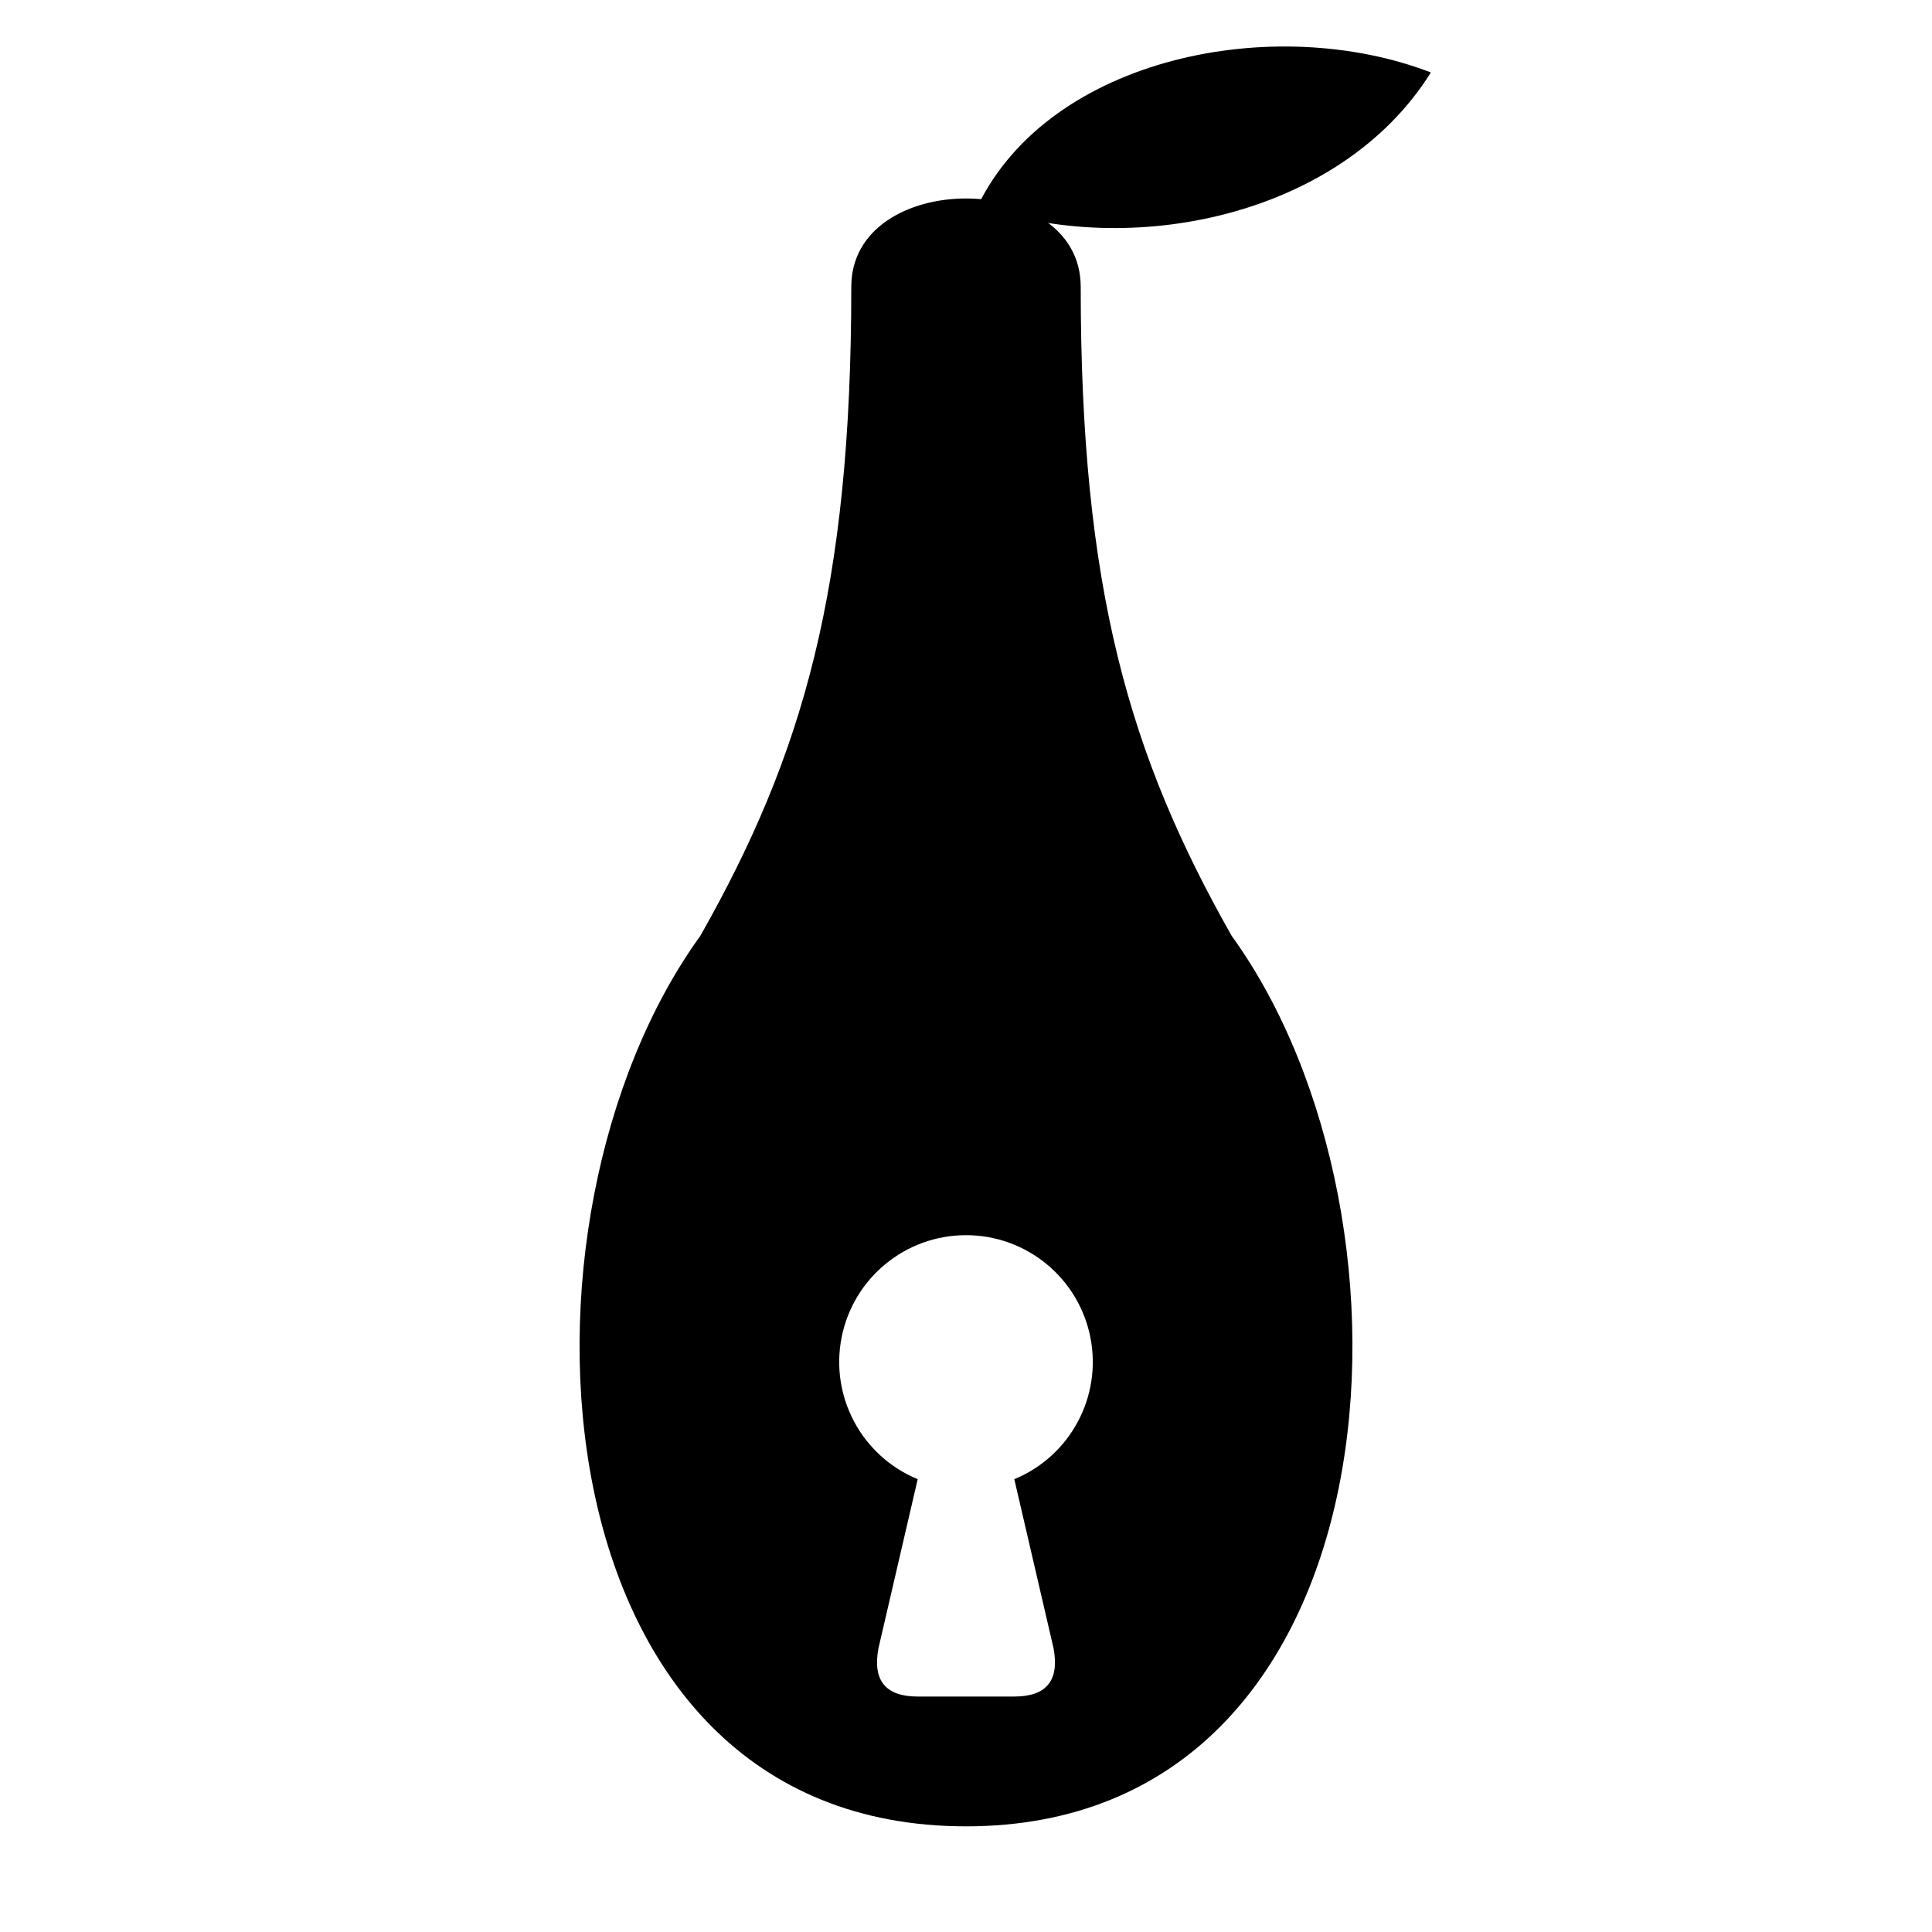
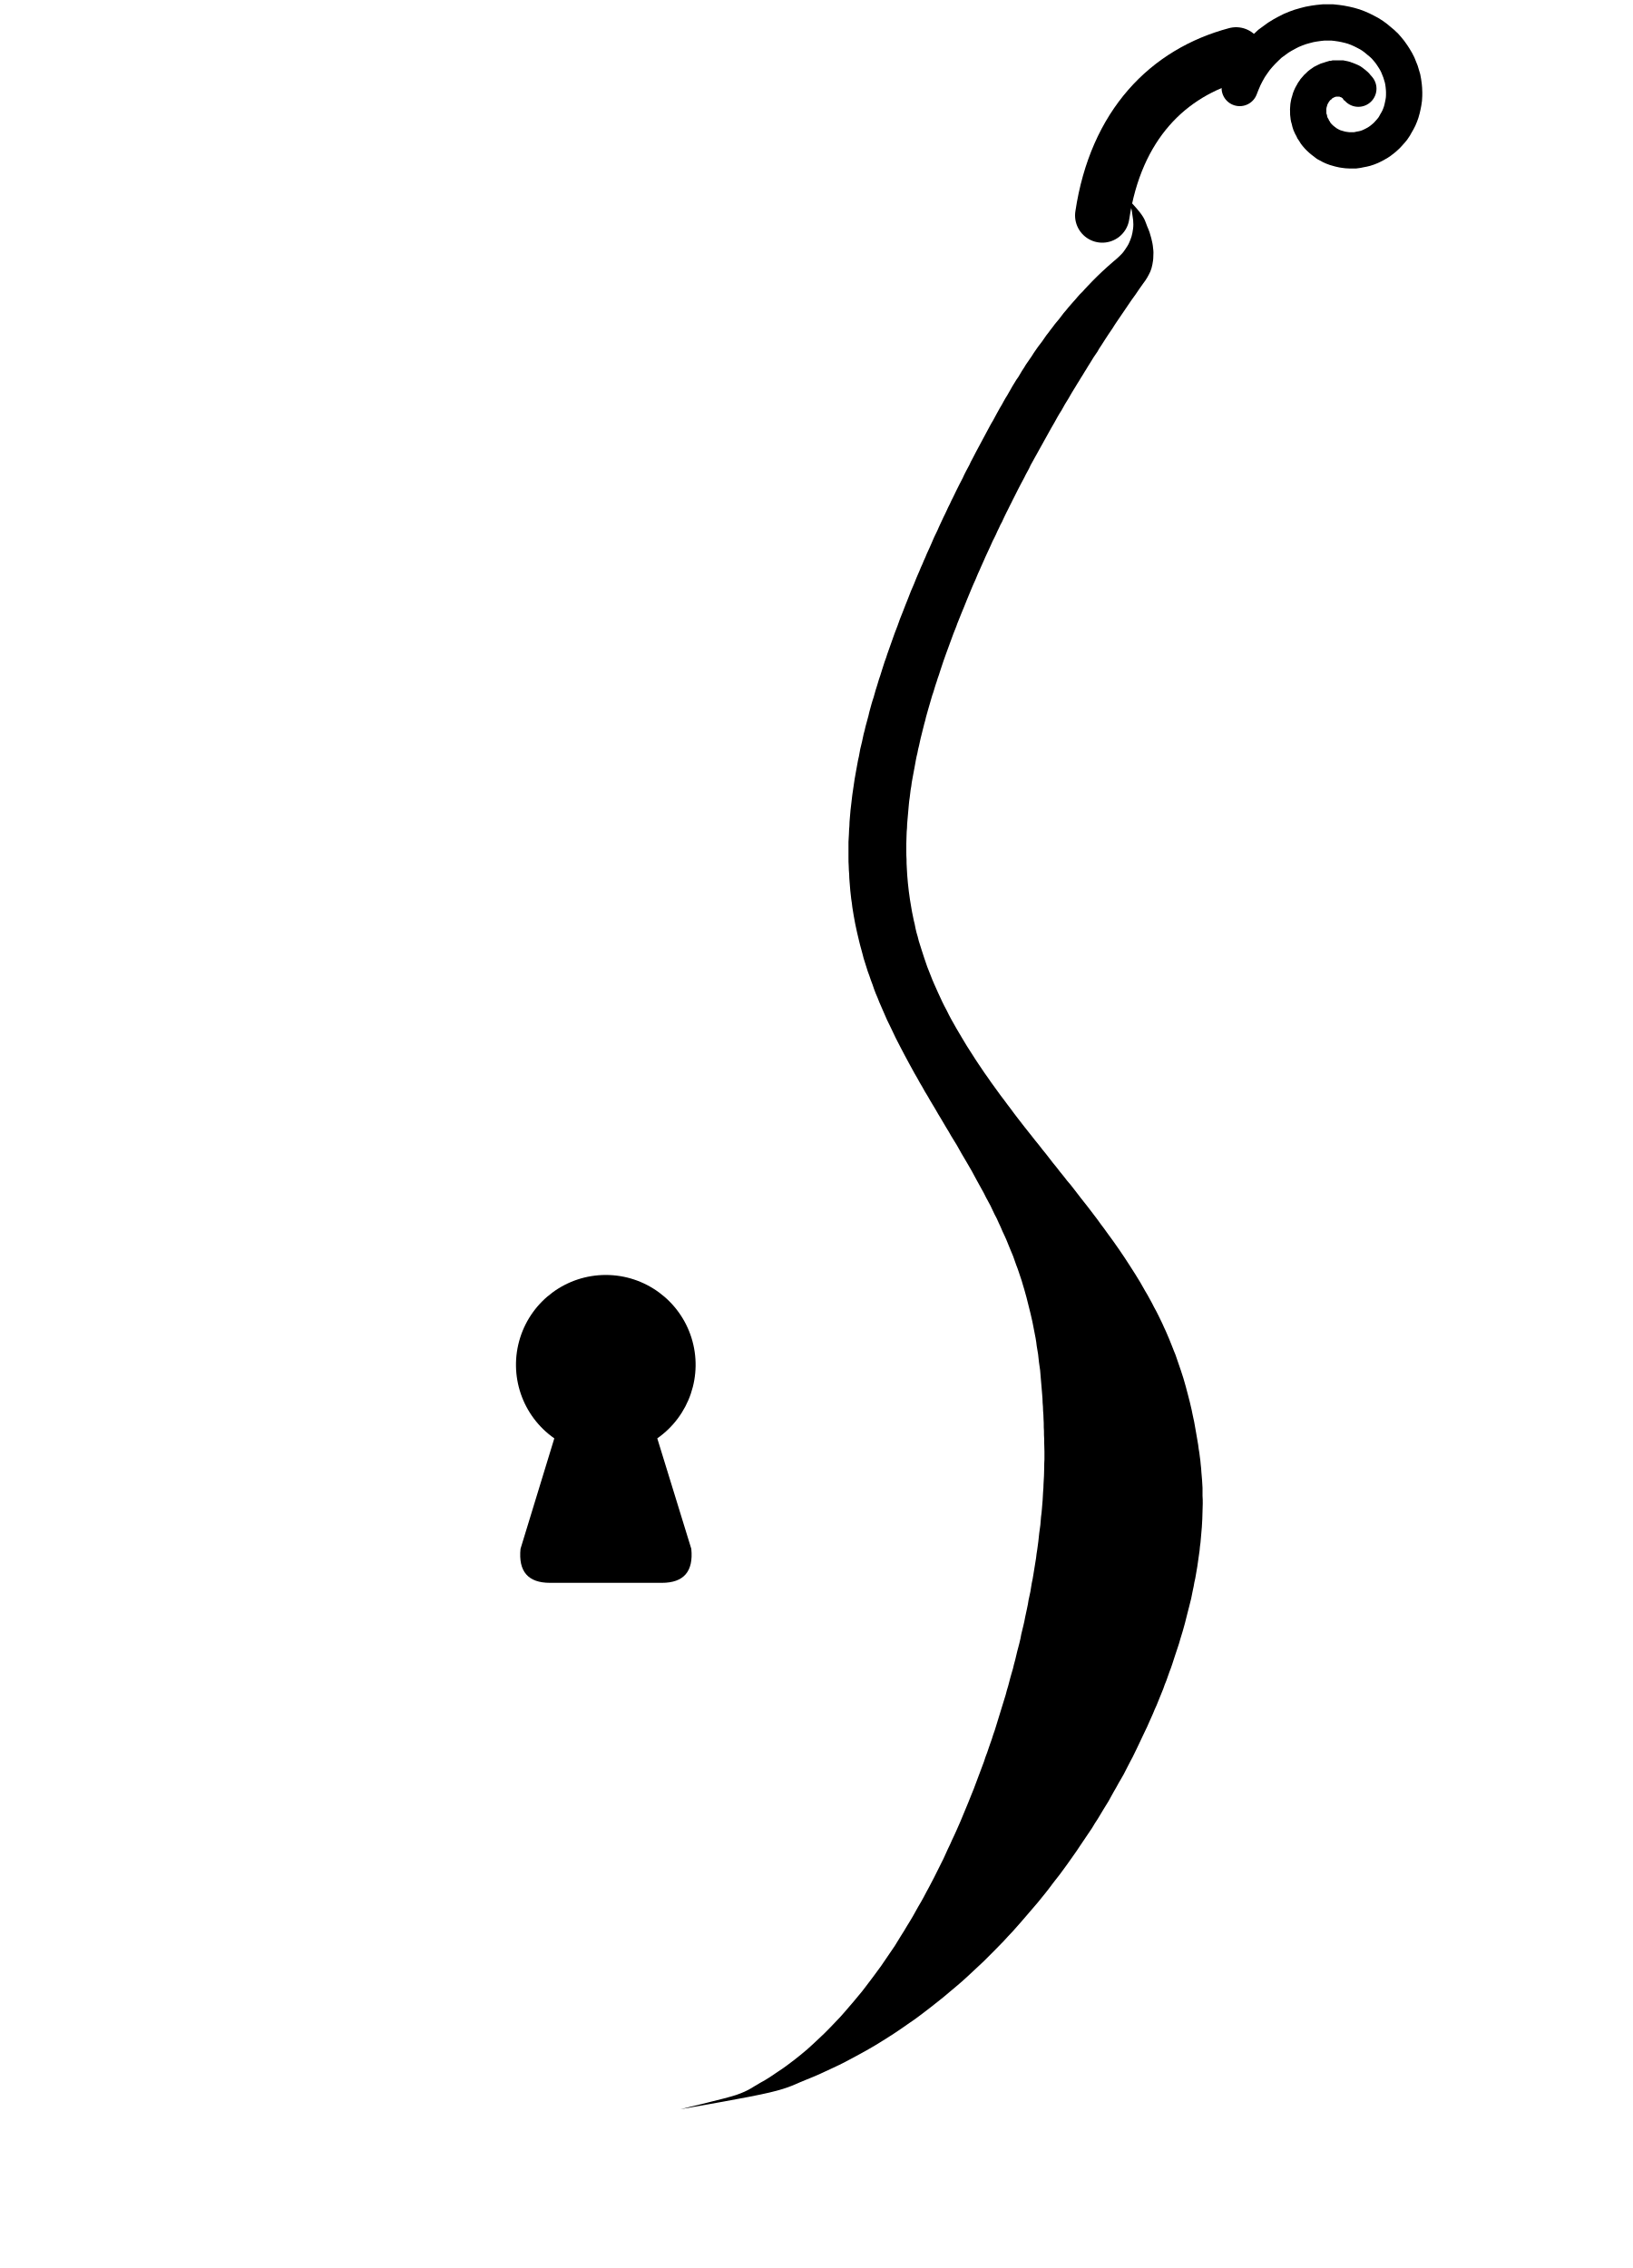
- <svg xmlns="http://www.w3.org/2000/svg" viewBox="0 0 64 64" role="img" aria-label="Lowki">
-   <path fill="currentColor" fill-rule="evenodd" d="M28.2 9.5C28.2 19.5 26.6 25 23.2 31C16.4 40.4 17.6 60.5 32 60.5C46.4 60.5 47.6 40.4 40.8 31C37.4 25 35.8 19.5 35.8 9.5C35.8 5.6 28.2 5.6 28.2 9.5Z M30.4 49A4.2 4.2 0 1 1 33.6 49L34.9 54.6Q35.2 56.2 33.6 56.2L30.4 56.2Q28.8 56.2 29.1 54.6Z" />
-   <path fill="currentColor" d="M32.4 6.8C34.8 1.9 42.2 0.4 47.4 2.4C44.4 7.2 37.4 8.6 32.4 6.8Z" />
+ <svg xmlns="http://www.w3.org/2000/svg" viewBox="14 0 72 100" role="img" aria-label="Lowki">
+   <path d="M44.00 93.00C44.66 92.88 47.02 92.48 47.94 92.26C48.87 92.04 49.07 91.88 49.54 91.70C50.00 91.52 50.38 91.34 50.74 91.17C51.11 91.00 51.43 90.83 51.74 90.66C52.06 90.49 52.34 90.33 52.61 90.17C52.89 90.00 53.14 89.84 53.39 89.68C53.63 89.52 53.87 89.36 54.09 89.20C54.32 89.05 54.53 88.89 54.74 88.73C54.94 88.58 55.14 88.42 55.33 88.27C55.53 88.12 55.71 87.96 55.89 87.81C56.07 87.66 56.25 87.51 56.42 87.36C56.59 87.21 56.75 87.06 56.91 86.91C57.07 86.76 57.23 86.61 57.38 86.47C57.53 86.32 57.68 86.17 57.82 86.03C57.97 85.88 58.11 85.73 58.25 85.59C58.38 85.44 58.52 85.30 58.65 85.16C58.78 85.01 58.91 84.87 59.03 84.73C59.16 84.58 59.28 84.44 59.40 84.30C59.52 84.16 59.64 84.02 59.76 83.88C59.87 83.74 59.99 83.60 60.10 83.46C60.21 83.32 60.32 83.18 60.42 83.04C60.53 82.90 60.63 82.77 60.74 82.63C60.84 82.49 60.94 82.35 61.04 82.22C61.14 82.08 61.24 81.94 61.33 81.81C61.43 81.67 61.52 81.54 61.61 81.40C61.70 81.27 61.79 81.13 61.88 81.00C61.97 80.86 62.06 80.73 62.15 80.60C62.23 80.46 62.31 80.33 62.40 80.20C62.48 80.06 62.56 79.93 62.64 79.80C62.72 79.67 62.80 79.54 62.88 79.41C62.95 79.28 63.03 79.14 63.10 79.01C63.18 78.88 63.25 78.75 63.32 78.62C63.40 78.49 63.47 78.36 63.54 78.24C63.61 78.11 63.67 77.98 63.74 77.85C63.81 77.72 63.87 77.59 63.94 77.47C64.00 77.34 64.07 77.21 64.13 77.08C64.19 76.96 64.25 76.83 64.31 76.70C64.37 76.58 64.43 76.45 64.49 76.32C64.55 76.20 64.61 76.07 64.66 75.95C64.72 75.82 64.77 75.70 64.83 75.57C64.88 75.45 64.93 75.32 64.99 75.20C65.04 75.07 65.09 74.95 65.14 74.83C65.19 74.70 65.24 74.58 65.29 74.46C65.33 74.33 65.38 74.21 65.43 74.09C65.47 73.97 65.52 73.84 65.56 73.72C65.61 73.60 65.65 73.48 65.69 73.36C65.73 73.23 65.77 73.11 65.81 72.99C65.85 72.87 65.89 72.75 65.93 72.63C65.97 72.51 66.01 72.39 66.04 72.27C66.08 72.15 66.11 72.03 66.15 71.91C66.18 71.79 66.22 71.67 66.25 71.55C66.28 71.43 66.31 71.31 66.34 71.19C66.37 71.07 66.40 70.95 66.43 70.84C66.46 70.72 66.49 70.60 66.52 70.48C66.54 70.36 66.57 70.24 66.59 70.13C66.62 70.01 66.64 69.89 66.66 69.77C66.69 69.66 66.71 69.54 66.73 69.42C66.75 69.30 66.77 69.19 66.79 69.07C66.81 68.95 66.82 68.84 66.84 68.72C66.86 68.60 66.87 68.49 66.89 68.37C66.90 68.25 66.91 68.14 66.93 68.02C66.94 67.91 66.95 67.79 66.96 67.68C66.97 67.56 66.98 67.44 66.99 67.33C67.00 67.21 67.00 67.10 67.01 66.98C67.01 66.87 67.02 66.75 67.02 66.64C67.02 66.52 67.03 66.41 67.03 66.29C67.03 66.18 67.03 66.06 67.02 65.95C67.02 65.83 67.02 65.72 67.02 65.60C67.01 65.49 67.01 65.37 67.00 65.26C66.99 65.14 66.98 65.03 66.97 64.91C66.97 64.80 66.95 64.68 66.94 64.57C66.93 64.45 66.92 64.34 66.90 64.22C66.89 64.11 66.87 63.99 66.85 63.88C66.84 63.77 66.82 63.65 66.80 63.54C66.78 63.42 66.76 63.31 66.74 63.19C66.72 63.08 66.70 62.96 66.68 62.85C66.66 62.73 66.64 62.62 66.61 62.50C66.59 62.39 66.56 62.28 66.54 62.16C66.51 62.05 66.49 61.93 66.46 61.82C66.43 61.70 66.40 61.59 66.37 61.47C66.34 61.36 66.31 61.24 66.28 61.13C66.25 61.01 66.21 60.90 66.18 60.78C66.14 60.67 66.11 60.55 66.07 60.44C66.03 60.32 65.99 60.21 65.95 60.09C65.91 59.97 65.87 59.86 65.83 59.74C65.78 59.63 65.74 59.51 65.69 59.39C65.65 59.28 65.60 59.16 65.55 59.04C65.50 58.93 65.45 58.81 65.40 58.69C65.35 58.58 65.29 58.46 65.24 58.34C65.18 58.22 65.12 58.10 65.07 57.99C65.01 57.87 64.95 57.75 64.88 57.63C64.82 57.51 64.76 57.39 64.69 57.27C64.63 57.15 64.56 57.04 64.49 56.92C64.42 56.80 64.35 56.68 64.28 56.55C64.21 56.43 64.13 56.31 64.06 56.19C63.98 56.07 63.91 55.95 63.83 55.83C63.75 55.71 63.67 55.58 63.59 55.46C63.51 55.34 63.42 55.21 63.34 55.09C63.25 54.97 63.17 54.84 63.08 54.72C62.99 54.60 62.90 54.47 62.81 54.35C62.72 54.22 62.63 54.10 62.53 53.97C62.44 53.84 62.35 53.72 62.25 53.59C62.15 53.46 62.06 53.34 61.96 53.21C61.86 53.08 61.76 52.96 61.66 52.83C61.56 52.70 61.46 52.57 61.36 52.44C61.26 52.31 61.16 52.18 61.05 52.06C60.95 51.93 60.85 51.80 60.74 51.67C60.64 51.54 60.54 51.41 60.43 51.28C60.33 51.15 60.22 51.01 60.12 50.88C60.01 50.75 59.91 50.62 59.81 50.49C59.70 50.36 59.60 50.23 59.49 50.09C59.39 49.96 59.28 49.83 59.18 49.70C59.08 49.57 58.97 49.43 58.87 49.30C58.77 49.17 58.67 49.04 58.57 48.90C58.47 48.77 58.37 48.64 58.27 48.50C58.17 48.37 58.07 48.24 57.98 48.11C57.88 47.97 57.78 47.84 57.69 47.71C57.60 47.57 57.50 47.44 57.41 47.31C57.32 47.18 57.23 47.04 57.14 46.91C57.05 46.78 56.97 46.65 56.88 46.51C56.80 46.38 56.71 46.25 56.63 46.12C56.55 45.99 56.47 45.85 56.39 45.72C56.31 45.59 56.24 45.46 56.16 45.33C56.09 45.20 56.01 45.07 55.94 44.94C55.87 44.81 55.80 44.68 55.74 44.55C55.67 44.42 55.60 44.29 55.54 44.16C55.48 44.03 55.42 43.90 55.36 43.77C55.30 43.64 55.24 43.51 55.19 43.39C55.13 43.26 55.08 43.13 55.03 43.00C54.98 42.87 54.93 42.75 54.88 42.62C54.84 42.49 54.79 42.37 54.75 42.24C54.71 42.12 54.67 41.99 54.63 41.87C54.59 41.74 54.55 41.62 54.51 41.49C54.48 41.37 54.45 41.24 54.41 41.12C54.38 41.00 54.35 40.87 54.33 40.75C54.30 40.63 54.27 40.51 54.25 40.39C54.22 40.26 54.20 40.14 54.18 40.02C54.16 39.90 54.14 39.78 54.12 39.66C54.10 39.54 54.09 39.42 54.07 39.30C54.06 39.18 54.04 39.06 54.03 38.94C54.02 38.82 54.01 38.71 54.00 38.59C53.99 38.47 53.99 38.35 53.98 38.24C53.97 38.12 53.97 38.00 53.97 37.89C53.96 37.77 53.96 37.65 53.96 37.54C53.96 37.42 53.96 37.31 53.96 37.19C53.96 37.08 53.97 36.96 53.97 36.85C53.97 36.73 53.98 36.62 53.99 36.51C53.99 36.39 54.00 36.28 54.01 36.17C54.02 36.05 54.03 35.94 54.04 35.83C54.05 35.72 54.06 35.61 54.07 35.49C54.08 35.38 54.09 35.27 54.11 35.16C54.12 35.05 54.14 34.94 54.15 34.83C54.17 34.72 54.19 34.61 54.20 34.50C54.22 34.39 54.24 34.28 54.26 34.17C54.28 34.06 54.30 33.95 54.32 33.85C54.34 33.74 54.36 33.63 54.38 33.52C54.40 33.41 54.42 33.31 54.45 33.20C54.47 33.09 54.49 32.98 54.52 32.88C54.54 32.77 54.57 32.66 54.59 32.56C54.62 32.45 54.64 32.35 54.67 32.24C54.70 32.13 54.72 32.03 54.75 31.92C54.78 31.82 54.81 31.71 54.83 31.61C54.86 31.50 54.89 31.40 54.92 31.29C54.95 31.19 54.98 31.09 55.01 30.98C55.04 30.88 55.07 30.77 55.10 30.67C55.14 30.57 55.17 30.46 55.20 30.36C55.23 30.26 55.26 30.16 55.30 30.05C55.33 29.95 55.36 29.85 55.40 29.75C55.43 29.64 55.47 29.54 55.50 29.44C55.53 29.34 55.57 29.24 55.60 29.14C55.64 29.04 55.67 28.93 55.71 28.83C55.75 28.73 55.78 28.63 55.82 28.53C55.86 28.43 55.89 28.33 55.93 28.23C55.97 28.13 56.00 28.03 56.04 27.93C56.08 27.83 56.12 27.73 56.16 27.63C56.19 27.53 56.23 27.44 56.27 27.34C56.31 27.24 56.35 27.14 56.39 27.04C56.43 26.94 56.47 26.84 56.51 26.75C56.55 26.65 56.59 26.55 56.63 26.45C56.67 26.35 56.71 26.26 56.75 26.16C56.79 26.06 56.83 25.96 56.87 25.87C56.91 25.77 56.96 25.67 57.00 25.58C57.04 25.48 57.08 25.38 57.12 25.29C57.17 25.19 57.21 25.09 57.25 25.00C57.29 24.90 57.34 24.81 57.38 24.71C57.42 24.62 57.46 24.52 57.51 24.42C57.55 24.33 57.60 24.23 57.64 24.14C57.68 24.04 57.73 23.95 57.77 23.85C57.82 23.76 57.86 23.67 57.91 23.57C57.95 23.48 57.99 23.38 58.04 23.29C58.08 23.19 58.13 23.10 58.18 23.01C58.22 22.91 58.27 22.82 58.31 22.73C58.36 22.63 58.40 22.54 58.45 22.45C58.50 22.35 58.54 22.26 58.59 22.17C58.64 22.07 58.68 21.98 58.73 21.89C58.78 21.80 58.82 21.70 58.87 21.61C58.92 21.52 58.96 21.43 59.01 21.34C59.06 21.25 59.11 21.15 59.16 21.06C59.20 20.97 59.25 20.88 59.30 20.79C59.35 20.70 59.40 20.61 59.44 20.51C59.49 20.42 59.54 20.33 59.59 20.24C59.64 20.15 59.69 20.06 59.74 19.97C59.79 19.88 59.84 19.79 59.89 19.70C59.94 19.61 59.99 19.52 60.04 19.43C60.09 19.34 60.14 19.25 60.19 19.16C60.24 19.07 60.29 18.98 60.34 18.89C60.39 18.81 60.44 18.72 60.49 18.63C60.54 18.54 60.59 18.45 60.64 18.36C60.69 18.27 60.74 18.19 60.80 18.10C60.85 18.01 60.90 17.92 60.95 17.83C61.00 17.75 61.05 17.66 61.11 17.57C61.16 17.48 61.21 17.39 61.26 17.31C61.32 17.22 61.37 17.13 61.42 17.05C61.47 16.96 61.53 16.87 61.58 16.79C61.63 16.70 61.69 16.61 61.74 16.53C61.79 16.44 61.85 16.35 61.90 16.27C61.95 16.18 62.01 16.09 62.06 16.01C62.11 15.92 62.17 15.84 62.22 15.75C62.28 15.67 62.33 15.58 62.39 15.50C62.44 15.41 62.49 15.32 62.55 15.24C62.60 15.16 62.66 15.07 62.71 14.99C62.77 14.90 62.82 14.82 62.88 14.73C62.94 14.65 62.99 14.56 63.05 14.48C63.10 14.39 63.16 14.31 63.21 14.23C63.27 14.14 63.33 14.06 63.38 13.98C63.44 13.89 63.50 13.81 63.55 13.73C63.61 13.64 63.67 13.56 63.72 13.48C63.78 13.39 63.84 13.31 63.89 13.23C63.95 13.15 64.01 13.06 64.07 12.98C64.12 12.90 64.18 12.82 64.24 12.73C64.30 12.65 64.35 12.57 64.41 12.49C64.47 12.41 64.53 12.33 64.58 12.24C64.63 12.15 64.68 12.06 64.72 11.97C64.76 11.87 64.79 11.77 64.81 11.66C64.83 11.55 64.85 11.44 64.85 11.32C64.86 11.20 64.86 11.07 64.84 10.94C64.83 10.80 64.80 10.66 64.76 10.50C64.72 10.34 64.67 10.18 64.58 9.98C64.50 9.79 64.50 9.67 64.24 9.34C63.98 9.01 63.21 8.22 63.00 8.00L63.00 8.00C63.13 8.16 63.62 8.74 63.78 8.99C63.93 9.24 63.90 9.34 63.93 9.49C63.96 9.65 63.97 9.78 63.97 9.90C63.97 10.03 63.95 10.15 63.93 10.26C63.91 10.37 63.88 10.47 63.84 10.57C63.80 10.67 63.76 10.77 63.70 10.86C63.65 10.94 63.59 11.03 63.53 11.11C63.47 11.19 63.39 11.26 63.32 11.33C63.24 11.41 63.16 11.47 63.08 11.54C63.00 11.61 62.92 11.68 62.84 11.75C62.76 11.82 62.69 11.89 62.61 11.96C62.53 12.03 62.46 12.11 62.38 12.18C62.31 12.25 62.23 12.33 62.16 12.40C62.09 12.48 62.01 12.55 61.94 12.63C61.87 12.70 61.80 12.78 61.73 12.86C61.65 12.93 61.58 13.01 61.51 13.09C61.44 13.17 61.38 13.25 61.31 13.32C61.24 13.40 61.17 13.48 61.10 13.56C61.04 13.64 60.97 13.72 60.90 13.80C60.84 13.88 60.77 13.97 60.71 14.05C60.64 14.13 60.58 14.21 60.51 14.29C60.45 14.38 60.38 14.46 60.32 14.54C60.26 14.63 60.19 14.71 60.13 14.79C60.07 14.88 60.01 14.96 59.95 15.05C59.89 15.13 59.82 15.22 59.76 15.30C59.70 15.39 59.64 15.47 59.58 15.56C59.53 15.65 59.47 15.73 59.41 15.82C59.35 15.91 59.29 16.00 59.23 16.08C59.18 16.17 59.12 16.26 59.06 16.35C59.01 16.44 58.95 16.53 58.90 16.62C58.84 16.70 58.78 16.79 58.73 16.88C58.67 16.97 58.62 17.06 58.57 17.15C58.51 17.25 58.46 17.34 58.41 17.43C58.35 17.52 58.30 17.61 58.25 17.70C58.20 17.79 58.15 17.89 58.09 17.98C58.04 18.07 57.99 18.16 57.94 18.25C57.89 18.35 57.84 18.44 57.79 18.53C57.73 18.62 57.68 18.72 57.63 18.81C57.58 18.90 57.53 19.00 57.48 19.09C57.43 19.18 57.38 19.28 57.33 19.37C57.28 19.46 57.23 19.56 57.18 19.65C57.13 19.74 57.08 19.84 57.03 19.93C56.98 20.03 56.93 20.12 56.88 20.22C56.83 20.31 56.78 20.40 56.74 20.50C56.69 20.59 56.64 20.69 56.59 20.78C56.54 20.88 56.49 20.97 56.45 21.07C56.40 21.16 56.35 21.26 56.30 21.36C56.25 21.45 56.21 21.55 56.16 21.64C56.11 21.74 56.06 21.84 56.02 21.93C55.97 22.03 55.92 22.12 55.88 22.22C55.83 22.32 55.78 22.41 55.74 22.51C55.69 22.61 55.65 22.71 55.60 22.80C55.55 22.90 55.51 23.00 55.46 23.10C55.42 23.19 55.37 23.29 55.33 23.39C55.28 23.49 55.24 23.58 55.19 23.68C55.15 23.78 55.10 23.88 55.06 23.98C55.02 24.08 54.97 24.18 54.93 24.27C54.88 24.37 54.84 24.47 54.80 24.57C54.75 24.67 54.71 24.77 54.67 24.87C54.62 24.97 54.58 25.07 54.54 25.17C54.50 25.27 54.45 25.37 54.41 25.47C54.37 25.57 54.33 25.67 54.29 25.77C54.25 25.87 54.20 25.97 54.16 26.07C54.12 26.17 54.08 26.27 54.04 26.38C54.00 26.48 53.96 26.58 53.92 26.68C53.88 26.78 53.84 26.88 53.80 26.99C53.76 27.09 53.72 27.19 53.68 27.29C53.64 27.39 53.61 27.50 53.57 27.60C53.53 27.70 53.49 27.81 53.45 27.91C53.41 28.01 53.38 28.12 53.34 28.22C53.30 28.32 53.27 28.43 53.23 28.53C53.19 28.63 53.16 28.74 53.12 28.84C53.09 28.95 53.05 29.05 53.01 29.16C52.98 29.26 52.94 29.37 52.91 29.47C52.88 29.58 52.84 29.68 52.81 29.79C52.77 29.89 52.74 30.00 52.71 30.10C52.68 30.21 52.64 30.32 52.61 30.42C52.58 30.53 52.55 30.64 52.52 30.74C52.48 30.85 52.45 30.96 52.42 31.06C52.39 31.17 52.36 31.28 52.33 31.39C52.31 31.49 52.28 31.60 52.25 31.71C52.22 31.82 52.19 31.93 52.16 32.04C52.14 32.15 52.11 32.25 52.08 32.36C52.06 32.47 52.03 32.58 52.01 32.69C51.98 32.80 51.96 32.91 51.93 33.02C51.91 33.13 51.89 33.24 51.87 33.35C51.84 33.46 51.82 33.58 51.80 33.69C51.78 33.80 51.76 33.91 51.74 34.02C51.72 34.13 51.70 34.25 51.68 34.36C51.66 34.47 51.65 34.58 51.63 34.70C51.61 34.81 51.60 34.92 51.58 35.04C51.57 35.15 51.55 35.26 51.54 35.38C51.53 35.49 51.51 35.61 51.50 35.72C51.49 35.84 51.48 35.95 51.47 36.07C51.46 36.18 51.45 36.30 51.45 36.42C51.44 36.53 51.43 36.65 51.43 36.76C51.42 36.88 51.42 37.00 51.41 37.12C51.41 37.23 51.41 37.35 51.41 37.47C51.41 37.59 51.41 37.71 51.41 37.83C51.41 37.94 51.41 38.06 51.42 38.18C51.42 38.30 51.43 38.42 51.44 38.54C51.44 38.66 51.45 38.78 51.46 38.90C51.47 39.03 51.48 39.15 51.49 39.27C51.50 39.39 51.52 39.51 51.53 39.63C51.55 39.76 51.57 39.88 51.58 40.00C51.60 40.13 51.62 40.25 51.64 40.37C51.66 40.50 51.69 40.62 51.71 40.75C51.74 40.87 51.76 41.00 51.79 41.12C51.82 41.25 51.85 41.37 51.88 41.50C51.91 41.62 51.94 41.75 51.98 41.88C52.01 42.00 52.05 42.13 52.08 42.26C52.12 42.38 52.16 42.51 52.20 42.64C52.24 42.77 52.28 42.90 52.33 43.02C52.37 43.15 52.42 43.28 52.47 43.41C52.51 43.54 52.56 43.67 52.61 43.80C52.67 43.93 52.72 44.06 52.77 44.19C52.83 44.32 52.88 44.45 52.94 44.58C53.00 44.71 53.05 44.84 53.11 44.97C53.17 45.10 53.24 45.23 53.30 45.36C53.36 45.49 53.43 45.63 53.49 45.76C53.56 45.89 53.62 46.02 53.69 46.15C53.76 46.28 53.83 46.41 53.90 46.55C53.97 46.68 54.04 46.81 54.11 46.94C54.18 47.07 54.26 47.21 54.33 47.34C54.41 47.47 54.48 47.60 54.55 47.73C54.63 47.86 54.71 48.00 54.78 48.13C54.86 48.26 54.94 48.39 55.01 48.52C55.09 48.65 55.17 48.79 55.25 48.92C55.32 49.05 55.40 49.18 55.48 49.31C55.56 49.44 55.63 49.57 55.71 49.70C55.79 49.83 55.87 49.96 55.94 50.09C56.02 50.22 56.10 50.35 56.18 50.48C56.25 50.61 56.33 50.74 56.40 50.87C56.48 51.00 56.55 51.13 56.63 51.26C56.70 51.39 56.78 51.51 56.85 51.64C56.92 51.77 56.99 51.90 57.06 52.03C57.13 52.15 57.20 52.28 57.27 52.41C57.34 52.53 57.41 52.66 57.47 52.79C57.54 52.91 57.60 53.04 57.67 53.16C57.73 53.29 57.79 53.41 57.85 53.54C57.92 53.66 57.98 53.79 58.03 53.91C58.09 54.04 58.15 54.16 58.20 54.29C58.26 54.41 58.31 54.53 58.37 54.66C58.42 54.78 58.47 54.90 58.52 55.03C58.57 55.15 58.62 55.27 58.67 55.39C58.71 55.51 58.76 55.64 58.80 55.76C58.85 55.88 58.89 56.00 58.93 56.12C58.97 56.24 59.01 56.36 59.05 56.48C59.09 56.61 59.12 56.73 59.16 56.85C59.19 56.97 59.23 57.09 59.26 57.21C59.29 57.33 59.32 57.45 59.35 57.57C59.38 57.69 59.41 57.81 59.44 57.93C59.47 58.05 59.49 58.16 59.52 58.28C59.54 58.40 59.57 58.52 59.59 58.64C59.61 58.76 59.64 58.88 59.66 59.00C59.68 59.12 59.70 59.24 59.71 59.35C59.73 59.47 59.75 59.59 59.77 59.71C59.78 59.83 59.80 59.95 59.81 60.07C59.83 60.19 59.84 60.30 59.86 60.42C59.87 60.54 59.88 60.66 59.89 60.78C59.90 60.90 59.91 61.02 59.92 61.13C59.93 61.25 59.94 61.37 59.95 61.49C59.96 61.61 59.97 61.73 59.97 61.85C59.98 61.96 59.99 62.08 59.99 62.20C60.00 62.32 60.01 62.44 60.01 62.56C60.02 62.68 60.02 62.80 60.02 62.92C60.03 63.04 60.03 63.15 60.03 63.27C60.04 63.39 60.04 63.51 60.04 63.63C60.04 63.75 60.05 63.87 60.05 63.99C60.05 64.11 60.05 64.23 60.05 64.35C60.04 64.47 60.04 64.59 60.04 64.71C60.04 64.83 60.03 64.95 60.03 65.07C60.02 65.19 60.02 65.31 60.01 65.43C60.01 65.55 60.00 65.67 59.99 65.79C59.98 65.91 59.98 66.03 59.97 66.15C59.96 66.27 59.95 66.39 59.94 66.51C59.93 66.63 59.92 66.76 59.90 66.88C59.89 67.00 59.88 67.12 59.87 67.24C59.85 67.36 59.84 67.48 59.82 67.60C59.81 67.73 59.79 67.85 59.78 67.97C59.76 68.09 59.75 68.21 59.73 68.34C59.71 68.46 59.69 68.58 59.68 68.70C59.66 68.83 59.64 68.95 59.62 69.07C59.60 69.19 59.58 69.32 59.56 69.44C59.54 69.56 59.52 69.69 59.49 69.81C59.47 69.93 59.45 70.06 59.43 70.18C59.40 70.31 59.38 70.43 59.35 70.55C59.33 70.68 59.31 70.80 59.28 70.93C59.25 71.05 59.23 71.18 59.20 71.30C59.18 71.43 59.15 71.55 59.12 71.68C59.09 71.80 59.06 71.93 59.03 72.05C59.01 72.18 58.98 72.31 58.95 72.43C58.92 72.56 58.88 72.69 58.85 72.81C58.82 72.94 58.79 73.07 58.76 73.19C58.72 73.32 58.69 73.45 58.66 73.58C58.62 73.70 58.59 73.83 58.55 73.96C58.52 74.09 58.48 74.21 58.45 74.34C58.41 74.47 58.37 74.60 58.34 74.73C58.30 74.86 58.26 74.99 58.22 75.12C58.18 75.25 58.14 75.38 58.10 75.51C58.06 75.64 58.02 75.77 57.98 75.90C57.94 76.03 57.90 76.16 57.86 76.29C57.81 76.42 57.77 76.55 57.73 76.68C57.68 76.81 57.64 76.94 57.59 77.08C57.55 77.21 57.50 77.34 57.45 77.47C57.41 77.61 57.36 77.74 57.31 77.87C57.26 78.00 57.21 78.14 57.16 78.27C57.11 78.40 57.06 78.54 57.01 78.67C56.96 78.81 56.91 78.94 56.85 79.08C56.80 79.21 56.74 79.35 56.69 79.48C56.63 79.62 56.58 79.75 56.52 79.89C56.47 80.02 56.41 80.16 56.35 80.30C56.29 80.43 56.23 80.57 56.17 80.71C56.11 80.84 56.05 80.98 55.98 81.12C55.92 81.26 55.86 81.39 55.79 81.53C55.73 81.67 55.66 81.81 55.60 81.95C55.53 82.09 55.46 82.23 55.39 82.37C55.32 82.51 55.25 82.65 55.18 82.79C55.11 82.93 55.03 83.07 54.96 83.21C54.88 83.35 54.81 83.49 54.73 83.64C54.65 83.78 54.58 83.92 54.49 84.06C54.41 84.21 54.33 84.35 54.25 84.49C54.16 84.64 54.08 84.78 53.99 84.92C53.90 85.07 53.82 85.21 53.72 85.36C53.63 85.50 53.54 85.65 53.45 85.80C53.35 85.94 53.25 86.09 53.15 86.24C53.05 86.38 52.95 86.53 52.85 86.68C52.74 86.83 52.63 86.98 52.52 87.13C52.41 87.28 52.30 87.42 52.18 87.58C52.07 87.73 51.95 87.88 51.82 88.03C51.70 88.18 51.57 88.33 51.44 88.48C51.31 88.64 51.17 88.79 51.03 88.95C50.89 89.10 50.74 89.25 50.59 89.41C50.44 89.57 50.28 89.72 50.11 89.88C49.94 90.04 49.77 90.20 49.59 90.36C49.40 90.52 49.21 90.68 49.00 90.84C48.79 91.00 48.57 91.17 48.32 91.33C48.07 91.50 47.83 91.67 47.51 91.84C47.20 92.01 47.04 92.17 46.46 92.37C45.87 92.56 44.41 92.89 44.00 93.00Z" fill="currentColor" />
+   <path d="M38.44 63.42A3.96 3.96 0 1 1 42.98 63.42L44.48 68.29Q44.63 69.79 43.18 69.79L38.25 69.79Q36.80 69.79 36.95 68.29Z" fill="currentColor" />
+   <path d="M62.6 9.5C63.2 5.5 65.5 3.2 68.5 2.4" fill="none" stroke="currentColor" stroke-width="2.4" stroke-linecap="round" />
+   <path d="M68.66 3.88C68.69 3.80 68.78 3.57 68.85 3.42C68.92 3.27 69.00 3.13 69.08 2.99C69.16 2.86 69.26 2.73 69.35 2.60C69.45 2.48 69.55 2.36 69.66 2.25C69.77 2.14 69.88 2.03 69.99 1.93C70.11 1.84 70.23 1.75 70.36 1.66C70.48 1.58 70.61 1.51 70.74 1.44C70.86 1.37 71.00 1.31 71.13 1.26C71.26 1.21 71.40 1.16 71.53 1.13C71.67 1.09 71.80 1.06 71.94 1.04C72.08 1.02 72.21 1.00 72.35 0.99C72.48 0.99 72.61 0.99 72.75 0.99C72.88 1.00 73.01 1.02 73.14 1.04C73.26 1.06 73.39 1.09 73.51 1.12C73.63 1.15 73.75 1.19 73.87 1.24C73.99 1.29 74.10 1.34 74.21 1.40C74.31 1.45 74.42 1.51 74.52 1.58C74.62 1.65 74.71 1.72 74.80 1.80C74.89 1.87 74.98 1.95 75.06 2.03C75.14 2.12 75.21 2.20 75.28 2.29C75.35 2.38 75.41 2.48 75.47 2.57C75.53 2.66 75.58 2.76 75.63 2.86C75.67 2.96 75.71 3.06 75.75 3.16C75.78 3.26 75.81 3.36 75.84 3.46C75.86 3.56 75.88 3.67 75.89 3.77C75.90 3.87 75.91 3.97 75.91 4.07C75.91 4.17 75.91 4.27 75.90 4.37C75.89 4.47 75.87 4.56 75.85 4.66C75.83 4.75 75.81 4.85 75.78 4.94C75.75 5.03 75.72 5.11 75.68 5.20C75.64 5.28 75.60 5.36 75.55 5.44C75.51 5.52 75.46 5.60 75.41 5.67C75.35 5.74 75.30 5.81 75.24 5.87C75.18 5.94 75.12 6.00 75.05 6.06C74.99 6.11 74.92 6.17 74.85 6.22C74.79 6.26 74.72 6.31 74.64 6.35C74.57 6.39 74.50 6.42 74.42 6.46C74.35 6.49 74.27 6.52 74.20 6.54C74.12 6.56 74.04 6.58 73.97 6.59C73.89 6.61 73.82 6.62 73.74 6.63C73.66 6.63 73.59 6.63 73.51 6.63C73.44 6.63 73.36 6.62 73.29 6.61C73.22 6.60 73.15 6.59 73.08 6.57C73.01 6.55 72.94 6.53 72.87 6.51C72.81 6.49 72.74 6.46 72.68 6.43C72.62 6.40 72.56 6.36 72.50 6.33C72.45 6.29 72.39 6.25 72.34 6.21C72.29 6.17 72.24 6.13 72.19 6.08C72.14 6.03 72.10 5.99 72.06 5.94C72.02 5.89 71.98 5.84 71.95 5.78C71.91 5.73 71.88 5.68 71.86 5.62C71.83 5.57 71.80 5.51 71.78 5.46C71.76 5.40 71.74 5.34 71.73 5.28C71.71 5.23 71.70 5.17 71.69 5.11C71.68 5.06 71.68 5.00 71.68 4.94C71.67 4.89 71.68 4.83 71.68 4.77C71.68 4.72 71.69 4.66 71.70 4.61C71.71 4.56 71.72 4.50 71.74 4.45C71.75 4.40 71.77 4.35 71.79 4.30C71.81 4.25 71.83 4.21 71.86 4.16C71.88 4.11 71.91 4.07 71.94 4.03C71.96 3.99 71.99 3.95 72.03 3.91C72.06 3.87 72.09 3.84 72.13 3.81C72.16 3.77 72.20 3.74 72.24 3.71C72.28 3.68 72.32 3.66 72.36 3.63C72.40 3.61 72.44 3.59 72.48 3.57C72.52 3.55 72.56 3.53 72.61 3.52C72.65 3.51 72.69 3.49 72.73 3.48C72.78 3.48 72.82 3.47 72.86 3.46C72.91 3.46 72.95 3.46 72.99 3.46C73.03 3.46 73.08 3.46 73.12 3.46C73.16 3.47 73.20 3.47 73.24 3.48C73.28 3.49 73.32 3.50 73.35 3.52C73.39 3.53 73.43 3.54 73.46 3.56C73.50 3.57 73.53 3.59 73.57 3.61C73.60 3.63 73.63 3.65 73.66 3.68C73.69 3.70 73.72 3.72 73.75 3.75C73.77 3.77 73.80 3.80 73.82 3.83C73.85 3.85 73.88 3.90 73.89 3.91" fill="none" stroke="currentColor" stroke-width="1.6" stroke-linecap="round" />
</svg>
